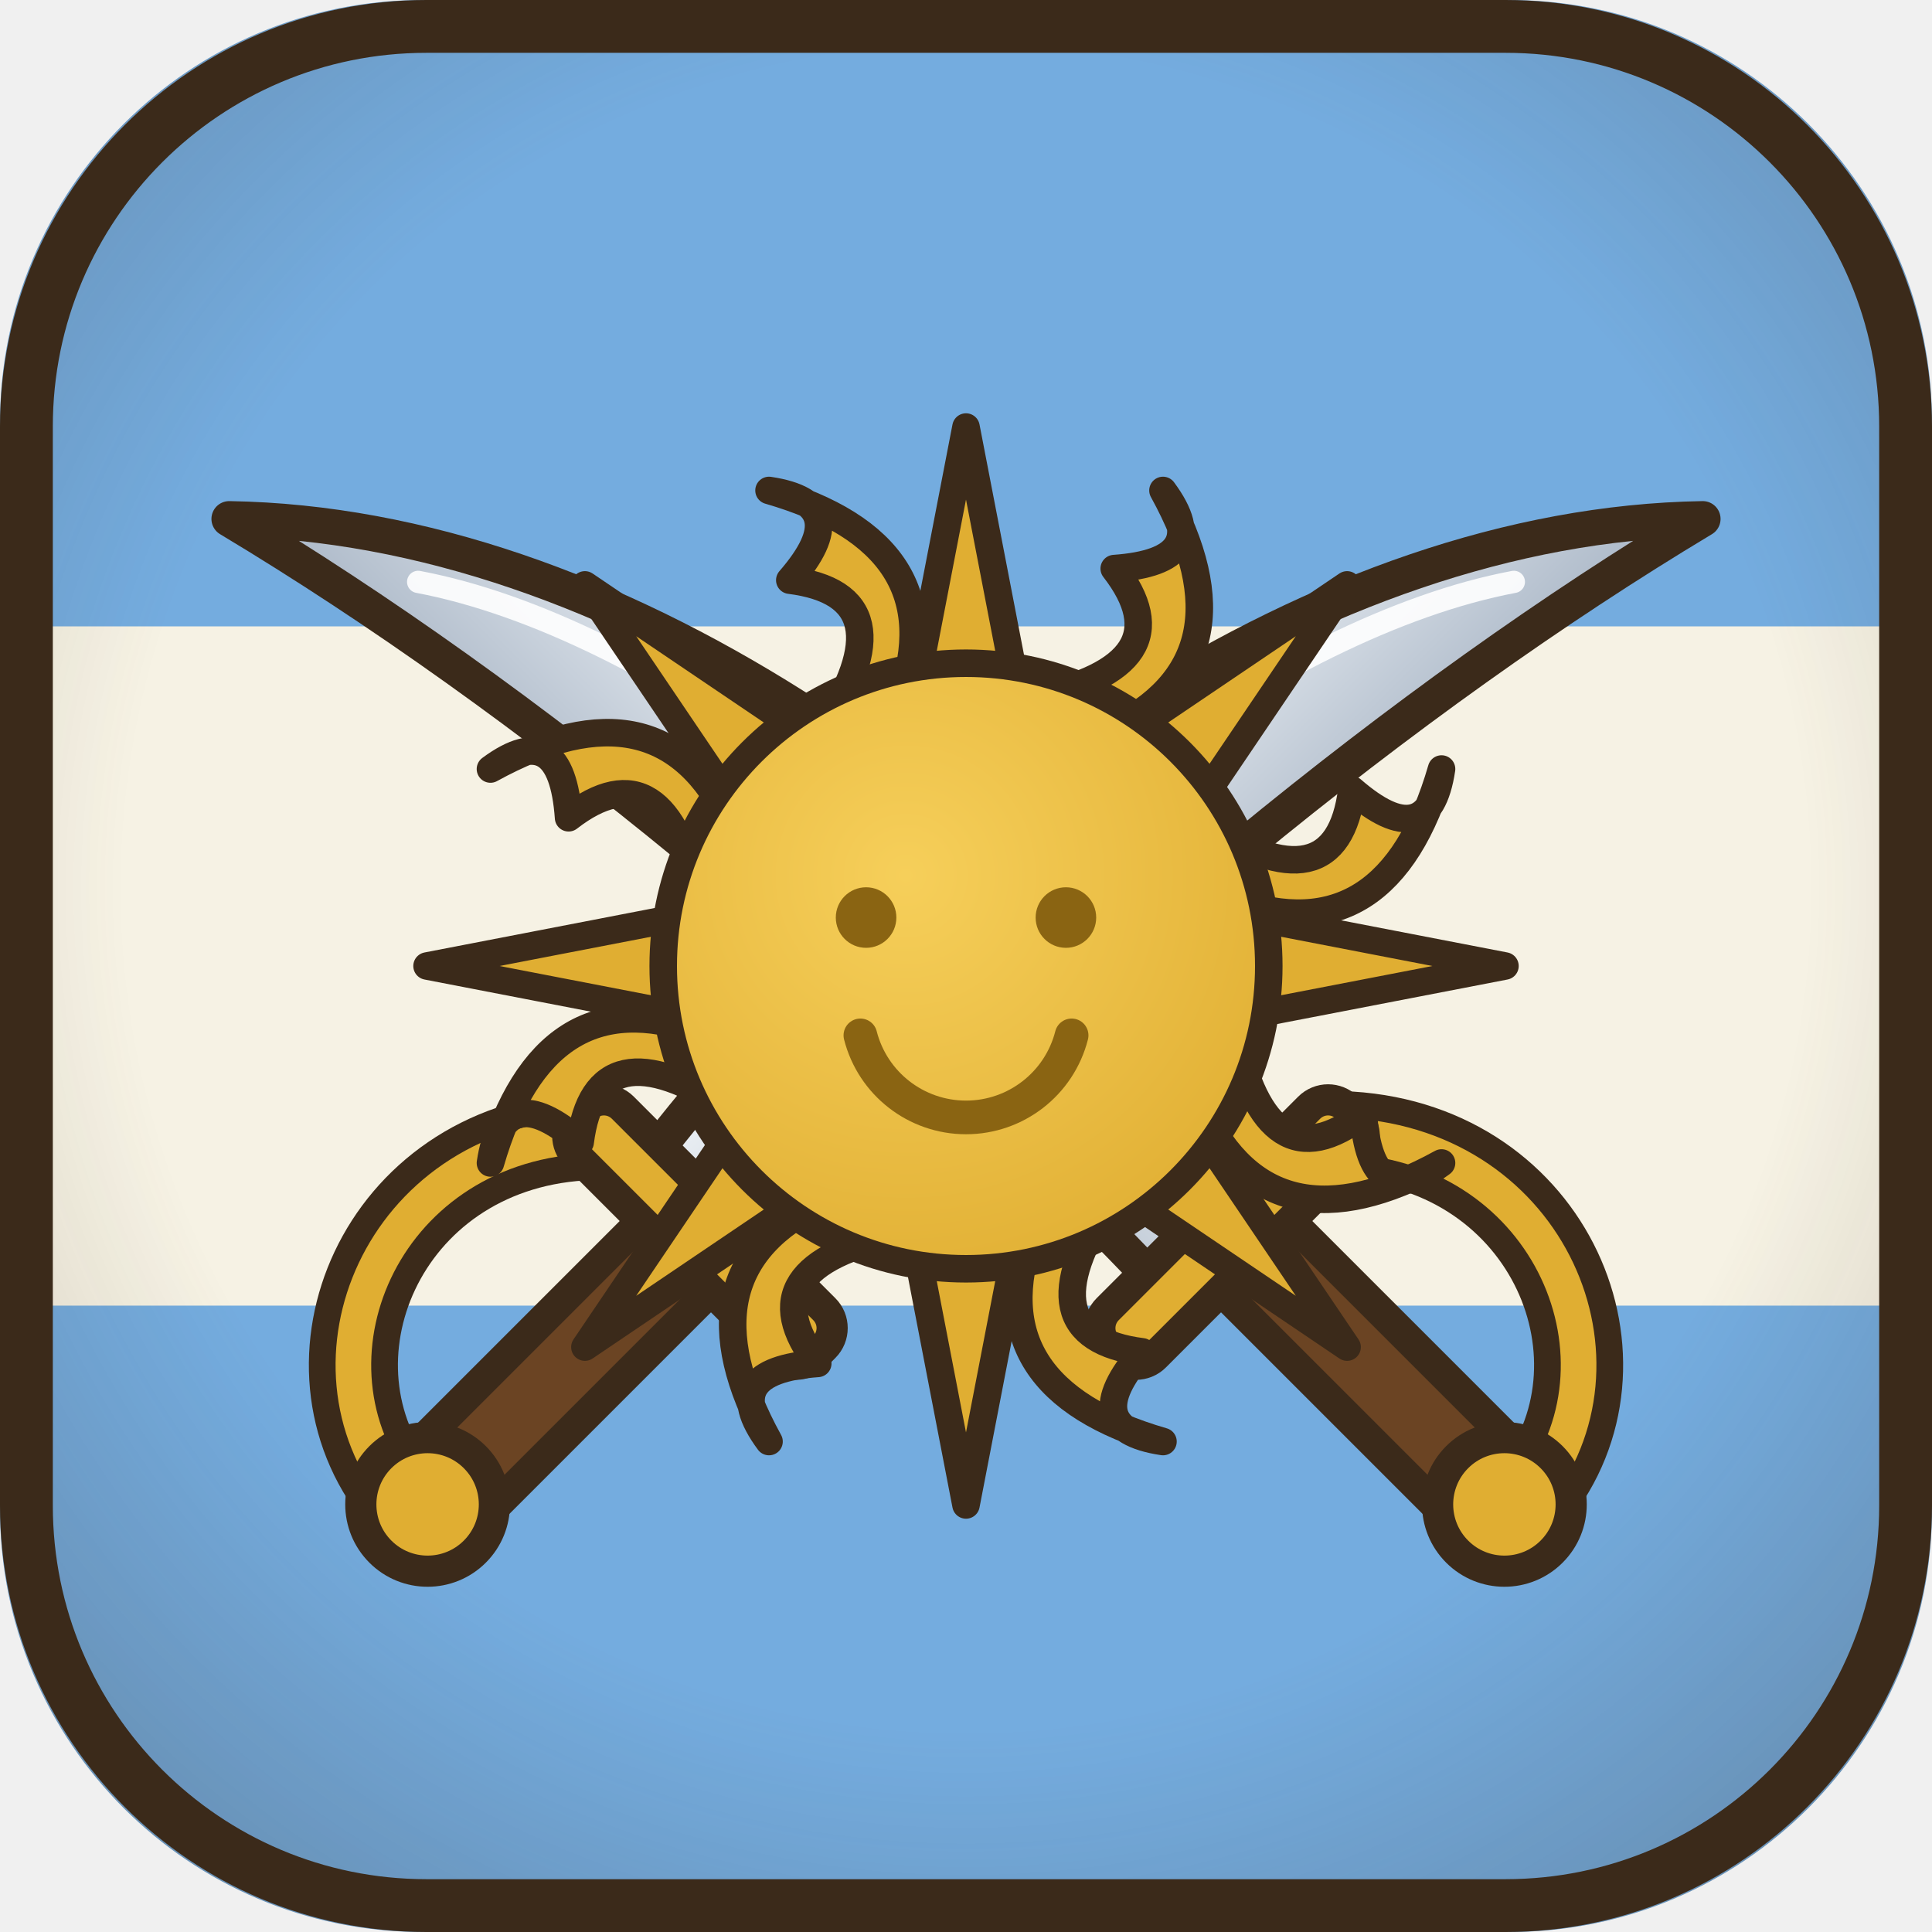
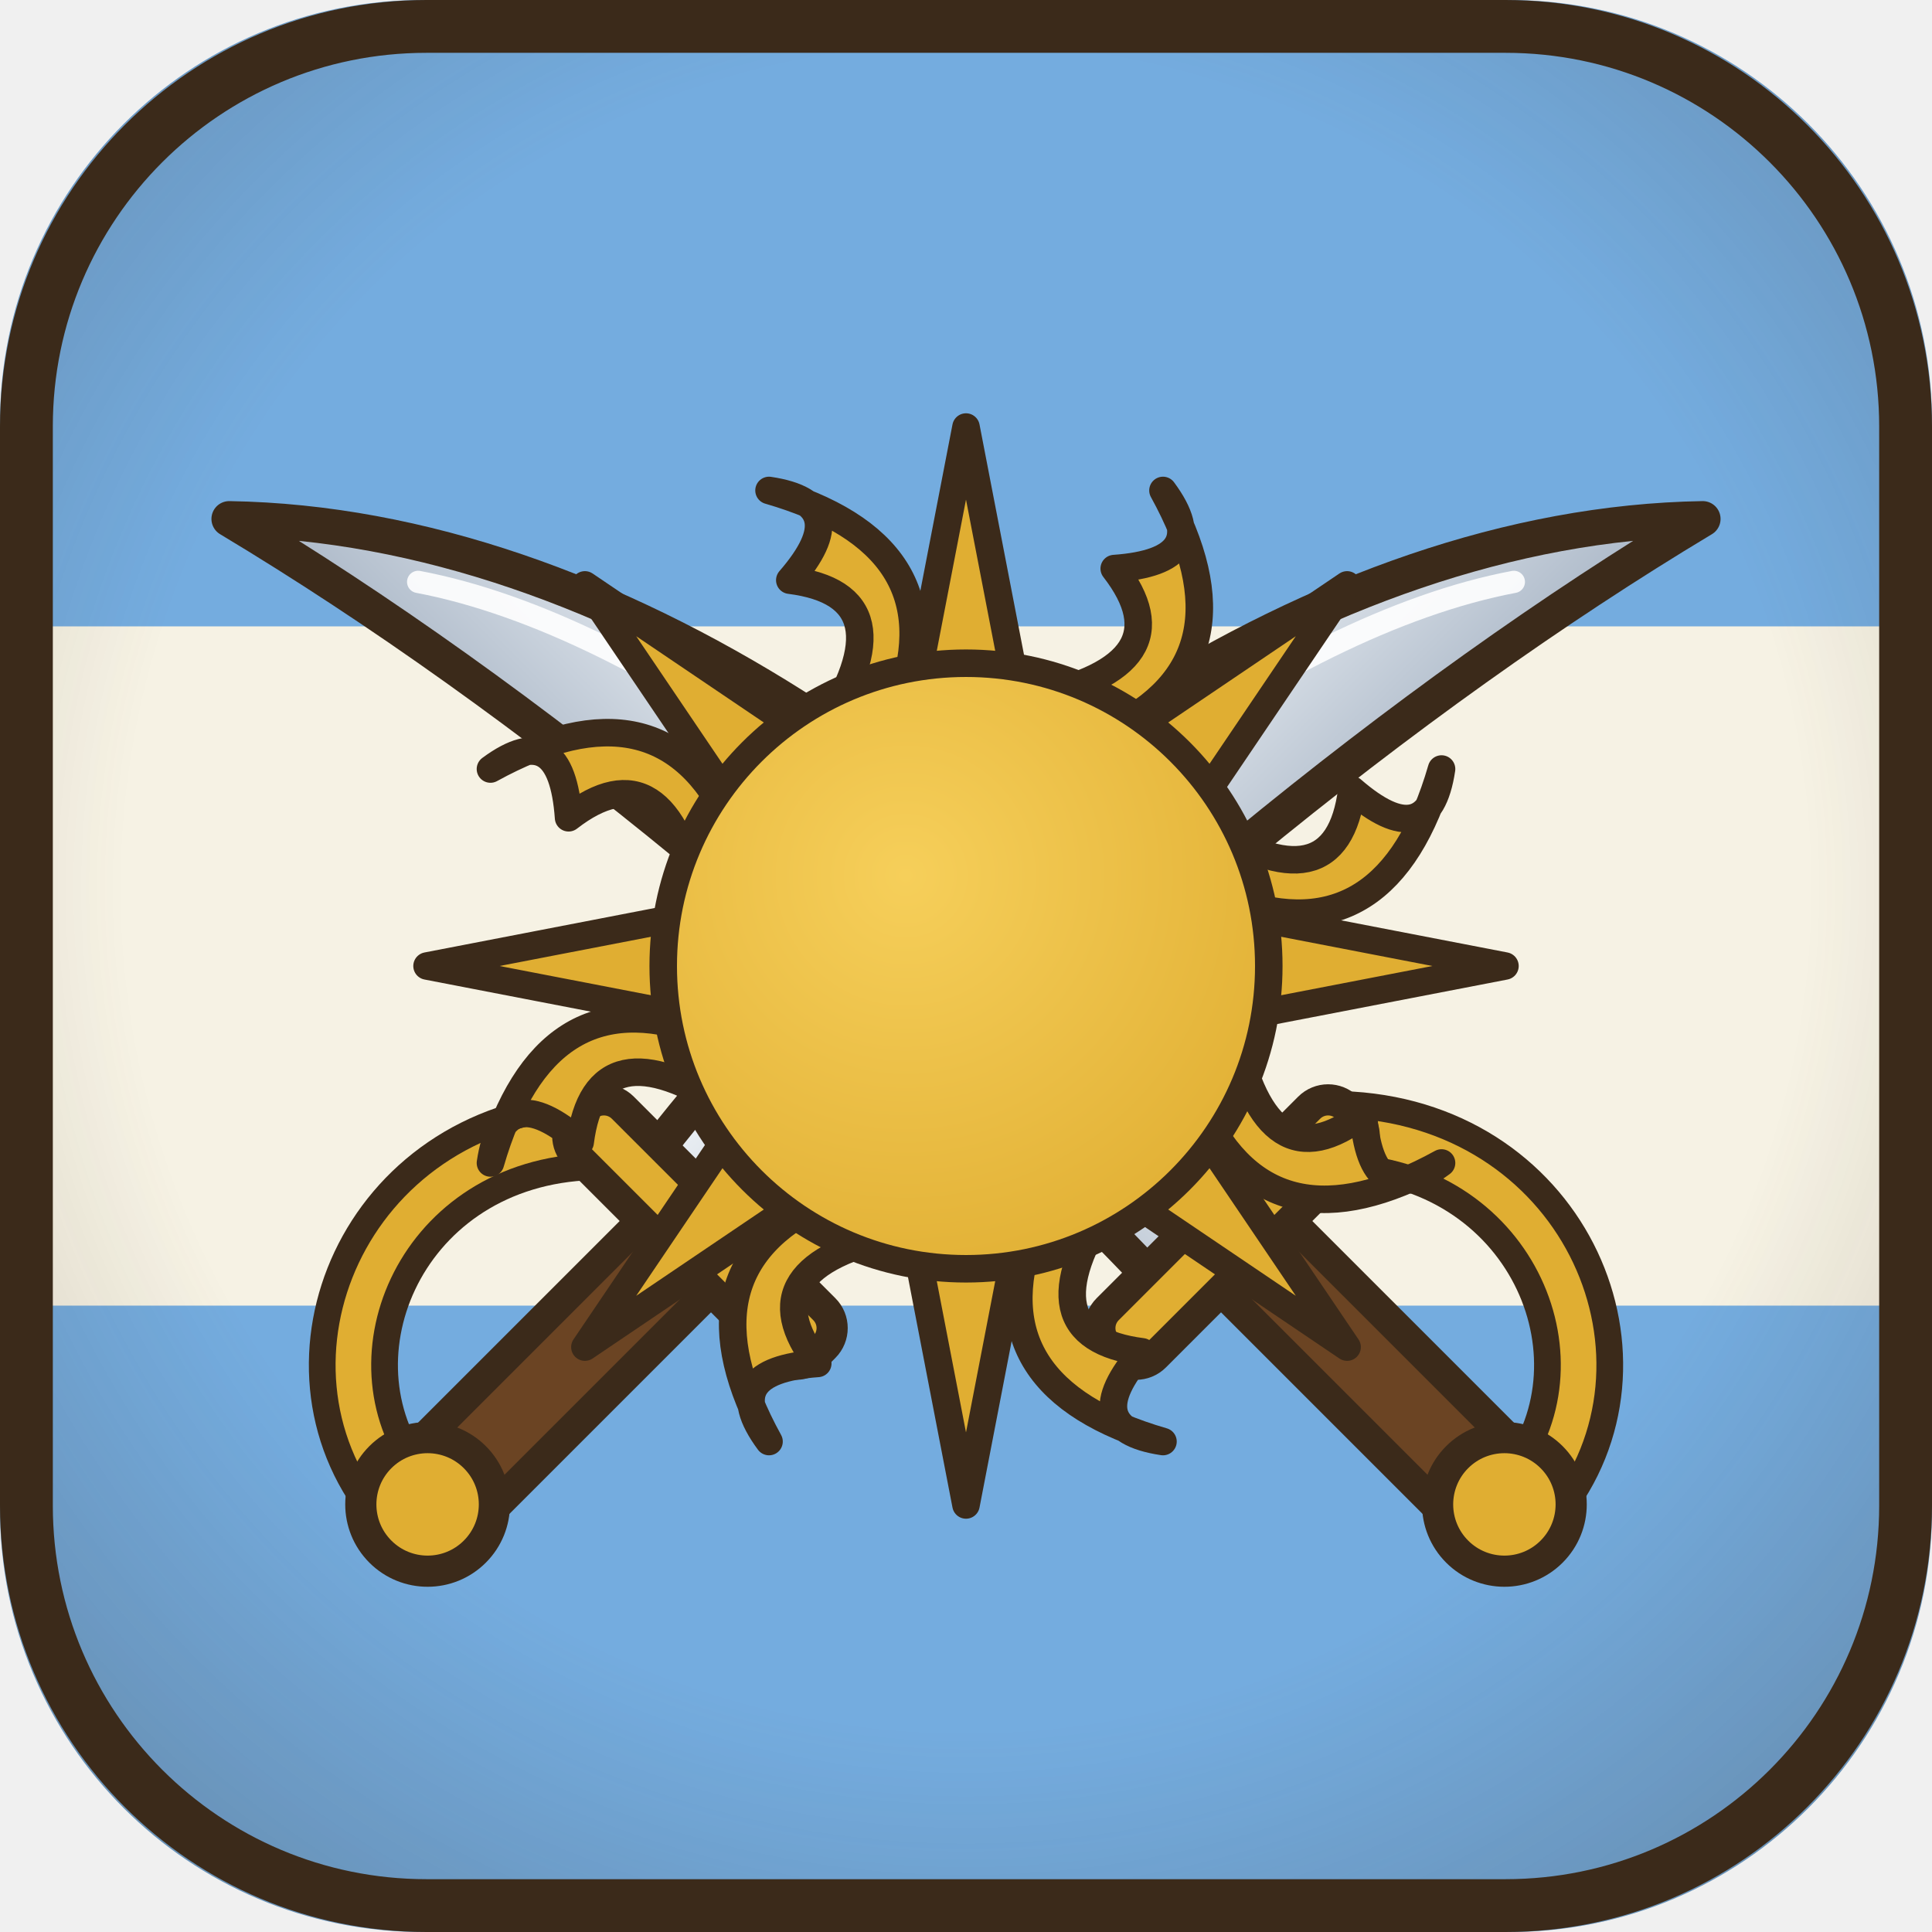
<svg xmlns="http://www.w3.org/2000/svg" viewBox="0 0 512 512" width="512" height="512">
  <defs>
    <clipPath id="marco">
      <rect width="512" height="512" rx="112" />
    </clipPath>
    <radialGradient id="luz" cx="50%" cy="46%" r="72%">
      <stop offset="0.6" stop-color="#3b2a1a" stop-opacity="0" />
      <stop offset="1" stop-color="#3b2a1a" stop-opacity="0.28" />
    </radialGradient>
    <linearGradient id="acero" x1="0" y1="0" x2="1" y2="0">
      <stop offset="0" stop-color="#eef2f6" />
      <stop offset="1" stop-color="#a9b6c6" />
    </linearGradient>
    <radialGradient id="oro" cx="40%" cy="35%" r="75%">
      <stop offset="0" stop-color="#f6cf5a" />
      <stop offset="1" stop-color="#e0ae32" />
    </radialGradient>
  </defs>
  <g clip-path="url(#marco)">
    <rect width="512" height="512" fill="#74acdf" />
    <rect y="166" width="512" height="180" fill="#f6f2e4" />
    <rect width="512" height="512" fill="url(#luz)" />
    <g transform="translate(256 256) scale(1.18)">
      <g transform="rotate(45)" stroke-linejoin="round" stroke-linecap="round">
        <path d="M-20 78 C-32 -20 -14 -126 46 -188 C27 -112 18 -20 20 78 Z" fill="url(#acero)" stroke="#3b2a1a" stroke-width="8" />
        <path d="M-8 60 C-16 -20 -4 -104 26 -148" fill="none" stroke="#ffffff" stroke-width="5" stroke-opacity="0.9" />
        <rect x="-11" y="90" width="22" height="72" fill="#6b4423" stroke="#3b2a1a" stroke-width="7" />
        <path d="M-34 88 C-64 122 -44 170 -6 174" fill="none" stroke="#3b2a1a" stroke-width="20" />
        <path d="M-34 88 C-64 122 -44 170 -6 174" fill="none" stroke="#e0ae32" stroke-width="8" />
        <rect x="-38" y="77" width="76" height="15" rx="6" fill="#e0ae32" stroke="#3b2a1a" stroke-width="7" />
        <circle cx="0" cy="171" r="15" fill="#e0ae32" stroke="#3b2a1a" stroke-width="7" />
      </g>
      <g transform="rotate(-45) scale(-1,1)" stroke-linejoin="round" stroke-linecap="round">
        <path d="M-20 78 C-32 -20 -14 -126 46 -188 C27 -112 18 -20 20 78 Z" fill="url(#acero)" stroke="#3b2a1a" stroke-width="8" />
        <path d="M-8 60 C-16 -20 -4 -104 26 -148" fill="none" stroke="#ffffff" stroke-width="5" stroke-opacity="0.9" />
        <rect x="-11" y="90" width="22" height="72" fill="#6b4423" stroke="#3b2a1a" stroke-width="7" />
        <path d="M-34 88 C-64 122 -44 170 -6 174" fill="none" stroke="#3b2a1a" stroke-width="20" />
        <path d="M-34 88 C-64 122 -44 170 -6 174" fill="none" stroke="#e0ae32" stroke-width="8" />
        <rect x="-38" y="77" width="76" height="15" rx="6" fill="#e0ae32" stroke="#3b2a1a" stroke-width="7" />
        <circle cx="0" cy="171" r="15" fill="#e0ae32" stroke="#3b2a1a" stroke-width="7" />
      </g>
      <g fill="#e0ae32" stroke="#3b2a1a" stroke-width="6.18" stroke-linejoin="round">
        <path d="M-11.56 -61.2 L0 -121.04 L11.56 -61.2 Z" transform="rotate(0)" />
        <path d="M-9.52 -61.2 Q20.4 -81.6 -3.4 -95.2 Q17 -105.4 0 -115.6 Q34 -88.4 9.52 -61.2 Z" transform="rotate(22.5)" />
        <path d="M-11.56 -61.2 L0 -121.04 L11.56 -61.2 Z" transform="rotate(45)" />
        <path d="M-9.52 -61.2 Q20.4 -81.6 -3.4 -95.2 Q17 -105.4 0 -115.6 Q34 -88.4 9.52 -61.2 Z" transform="rotate(67.5)" />
        <path d="M-11.56 -61.2 L0 -121.04 L11.56 -61.2 Z" transform="rotate(90)" />
        <path d="M-9.52 -61.2 Q20.4 -81.6 -3.4 -95.2 Q17 -105.4 0 -115.6 Q34 -88.4 9.52 -61.2 Z" transform="rotate(112.5)" />
        <path d="M-11.56 -61.2 L0 -121.04 L11.56 -61.2 Z" transform="rotate(135)" />
        <path d="M-9.52 -61.2 Q20.4 -81.6 -3.4 -95.2 Q17 -105.4 0 -115.6 Q34 -88.4 9.52 -61.2 Z" transform="rotate(157.5)" />
        <path d="M-11.56 -61.2 L0 -121.04 L11.56 -61.2 Z" transform="rotate(180)" />
        <path d="M-9.52 -61.2 Q20.4 -81.6 -3.4 -95.2 Q17 -105.4 0 -115.6 Q34 -88.4 9.52 -61.2 Z" transform="rotate(202.5)" />
        <path d="M-11.56 -61.2 L0 -121.04 L11.56 -61.2 Z" transform="rotate(225)" />
        <path d="M-9.52 -61.2 Q20.4 -81.6 -3.4 -95.2 Q17 -105.4 0 -115.6 Q34 -88.4 9.52 -61.2 Z" transform="rotate(247.5)" />
        <path d="M-11.56 -61.2 L0 -121.04 L11.56 -61.2 Z" transform="rotate(270)" />
        <path d="M-9.52 -61.2 Q20.4 -81.6 -3.4 -95.2 Q17 -105.4 0 -115.6 Q34 -88.4 9.52 -61.2 Z" transform="rotate(292.5)" />
        <path d="M-11.56 -61.2 L0 -121.04 L11.56 -61.2 Z" transform="rotate(315)" />
        <path d="M-9.52 -61.2 Q20.4 -81.6 -3.4 -95.2 Q17 -105.4 0 -115.6 Q34 -88.4 9.52 -61.2 Z" transform="rotate(337.5)" />
        <circle r="68" fill="url(#oro)" />
      </g>
-       <g fill="#8a6412">
-         <circle cx="-22.44" cy="-10.88" r="6.8" />
-         <circle cx="22.44" cy="-10.88" r="6.8" />
-       </g>
-       <path d="M23.72 15.58 A24.48 24.48 0 0 1 -23.72 15.58" fill="none" stroke="#8a6412" stroke-width="7.56" stroke-linecap="round" />
    </g>
  </g>
  <rect x="7" y="7" width="498" height="498" rx="106" fill="none" stroke="#3b2a1a" stroke-width="14" />
</svg>
